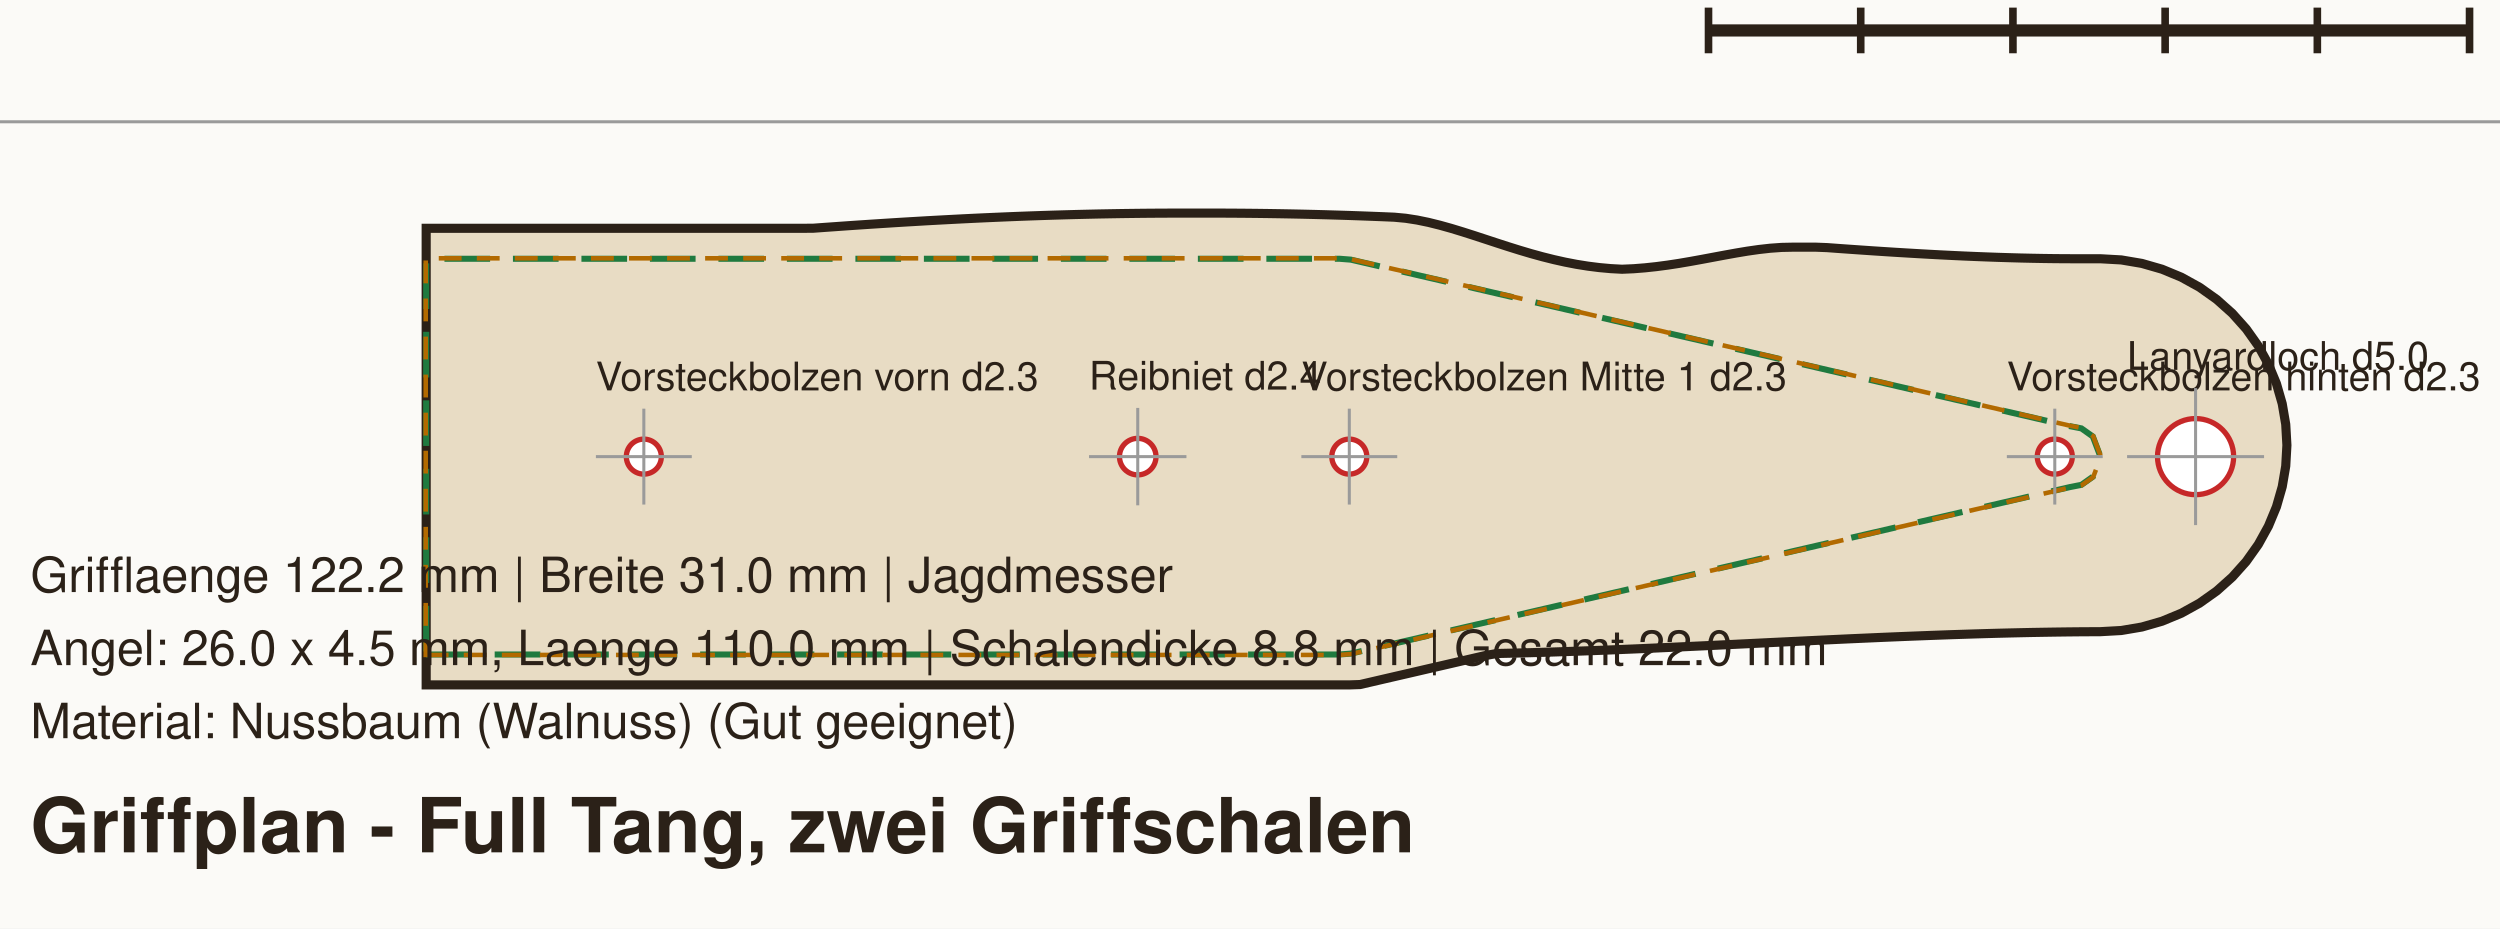
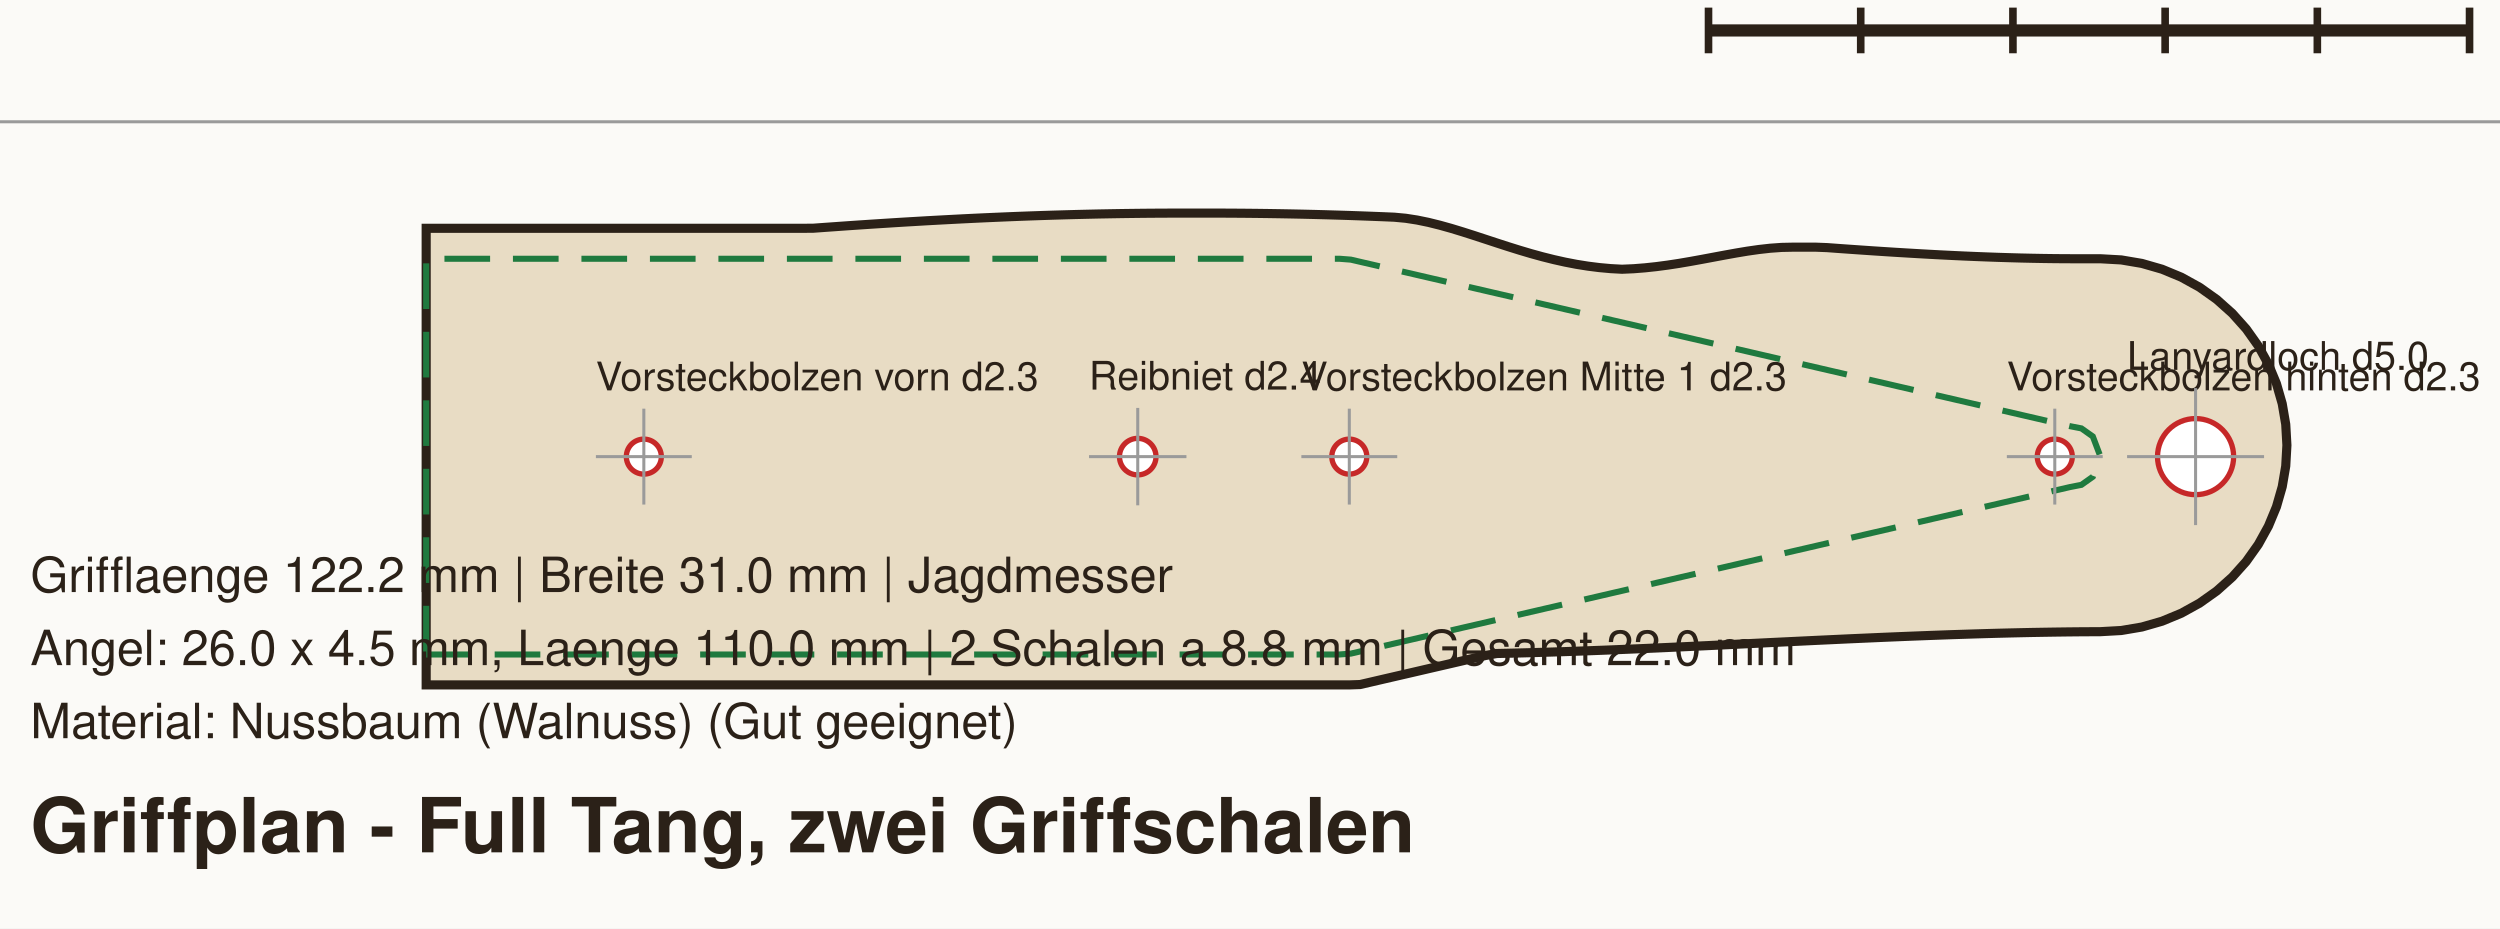
<svg xmlns="http://www.w3.org/2000/svg" width="164.25mm" height="61.00mm" viewBox="-28.000 -30.000 164.251 61.000">
  <style>.out{fill:#e8dcc4;stroke:#2b2118;stroke-width:0.6;}.tang{fill:none;stroke:#1f7a3f;stroke-width:0.4;stroke-dasharray:3 1.5;}.rec{fill:none;stroke:#b26a00;stroke-width:0.3;stroke-dasharray:1.5 1;}.hole{fill:#fff;stroke:#c62828;stroke-width:0.35;}.axis{stroke:#9a9a9a;stroke-width:0.2;}.metal{fill:#cfd6dc;stroke:#37474f;stroke-width:0.5;}text{font-family:Helvetica,Arial,sans-serif;fill:#2b2118;}</style>
  <rect x="-28.000" y="-30.000" width="164.251" height="61.000" fill="#fbfaf7" />
  <line class="axis" x1="-28.000" y1="-22.000" x2="136.251" y2="-22.000" />
  <path class="out" d="M 0.000,-15.000 L 0.000,15.000 L 0.748,15.000 L 1.497,15.000 L 2.245,15.000 L 2.993,15.000 L 3.741,15.000 L 4.490,15.000 L 5.238,15.000 L 5.986,15.000 L 6.735,15.000 L 7.483,15.000 L 8.231,15.000 L 8.980,15.000 L 9.728,15.000 L 10.476,15.000 L 11.224,15.000 L 11.973,15.000 L 12.721,15.000 L 13.469,15.000 L 14.218,15.000 L 14.966,15.000 L 15.714,15.000 L 16.463,15.000 L 17.211,15.000 L 17.959,15.000 L 18.707,15.000 L 19.456,15.000 L 20.204,15.000 L 20.952,15.000 L 21.701,15.000 L 22.449,15.000 L 23.197,15.000 L 23.946,15.000 L 24.694,15.000 L 25.442,15.000 L 26.190,15.000 L 26.939,15.000 L 27.687,15.000 L 28.435,15.000 L 29.184,15.000 L 29.932,15.000 L 30.680,15.000 L 31.429,15.000 L 32.177,15.000 L 32.925,15.000 L 33.673,15.000 L 34.422,15.000 L 35.170,15.000 L 35.918,15.000 L 36.667,15.000 L 37.415,15.000 L 38.163,15.000 L 38.912,15.000 L 39.660,15.000 L 40.408,15.000 L 41.156,15.000 L 41.905,15.000 L 42.653,15.000 L 43.401,15.000 L 44.150,15.000 L 44.898,15.000 L 45.646,15.000 L 46.395,15.000 L 47.143,15.000 L 47.891,15.000 L 48.639,15.000 L 49.388,15.000 L 50.136,15.000 L 50.884,15.000 L 51.633,15.000 L 52.381,15.000 L 53.129,15.000 L 53.878,15.000 L 54.626,15.000 L 55.374,15.000 L 56.122,15.000 L 56.871,15.000 L 57.619,15.000 L 58.367,15.000 L 59.116,15.000 L 59.864,15.000 L 60.612,15.000 L 61.361,14.974 L 62.109,14.801 L 62.857,14.627 L 63.605,14.454 L 64.354,14.281 L 65.102,14.108 L 65.850,13.934 L 66.599,13.761 L 67.347,13.588 L 68.095,13.414 L 68.844,13.241 L 69.592,13.068 L 70.340,12.935 L 71.088,12.918 L 71.837,12.900 L 72.585,12.880 L 73.333,12.858 L 74.082,12.835 L 74.830,12.810 L 75.578,12.784 L 76.327,12.757 L 77.075,12.729 L 77.823,12.700 L 78.571,12.669 L 79.320,12.638 L 80.068,12.606 L 80.816,12.573 L 81.565,12.539 L 82.313,12.505 L 83.061,12.470 L 83.810,12.435 L 84.558,12.400 L 85.306,12.364 L 86.054,12.328 L 86.803,12.291 L 87.551,12.255 L 88.299,12.218 L 89.048,12.182 L 89.796,12.146 L 90.544,12.110 L 91.293,12.074 L 92.041,12.039 L 92.789,12.004 L 93.537,11.969 L 94.286,11.936 L 95.034,11.903 L 95.782,11.870 L 96.531,11.839 L 97.279,11.808 L 98.027,11.779 L 98.776,11.750 L 99.524,11.723 L 100.272,11.696 L 101.020,11.672 L 101.769,11.648 L 102.517,11.626 L 103.265,11.605 L 104.014,11.586 L 104.762,11.569 L 105.510,11.553 L 106.259,11.540 L 107.007,11.528 L 107.755,11.518 L 108.503,11.510 L 109.252,11.505 L 110.000,11.501 L 111.372,11.424 L 112.726,11.194 L 114.046,10.814 L 115.315,10.288 L 116.518,9.623 L 117.638,8.828 L 118.662,7.913 L 119.578,6.889 L 120.373,5.768 L 121.037,4.566 L 121.563,3.297 L 121.943,1.977 L 122.174,0.622 L 122.251,-0.749 L 122.174,-2.121 L 121.943,-3.475 L 121.563,-4.796 L 121.037,-6.065 L 120.373,-7.267 L 119.578,-8.388 L 118.662,-9.412 L 117.638,-10.327 L 116.518,-11.122 L 115.315,-11.787 L 114.046,-12.313 L 112.726,-12.693 L 111.372,-12.923 L 110.000,-13.000 L 109.252,-13.000 L 108.503,-13.000 L 107.755,-13.002 L 107.007,-13.008 L 106.259,-13.018 L 105.510,-13.032 L 104.762,-13.049 L 104.014,-13.070 L 103.265,-13.093 L 102.517,-13.120 L 101.769,-13.149 L 101.020,-13.181 L 100.272,-13.216 L 99.524,-13.253 L 98.776,-13.293 L 98.027,-13.335 L 97.279,-13.379 L 96.531,-13.424 L 95.782,-13.472 L 95.034,-13.521 L 94.286,-13.572 L 93.537,-13.624 L 92.789,-13.677 L 92.041,-13.732 L 91.293,-13.761 L 90.544,-13.761 L 89.796,-13.761 L 89.048,-13.745 L 88.299,-13.691 L 87.551,-13.607 L 86.803,-13.500 L 86.054,-13.375 L 85.306,-13.240 L 84.558,-13.100 L 83.810,-12.960 L 83.061,-12.824 L 82.313,-12.696 L 81.565,-12.582 L 80.816,-12.483 L 80.068,-12.403 L 79.320,-12.344 L 78.571,-12.311 L 77.823,-12.352 L 77.075,-12.420 L 76.327,-12.514 L 75.578,-12.634 L 74.830,-12.778 L 74.082,-12.945 L 73.333,-13.133 L 72.585,-13.339 L 71.837,-13.561 L 71.088,-13.795 L 70.340,-14.037 L 69.592,-14.283 L 68.844,-14.528 L 68.095,-14.767 L 67.347,-14.995 L 66.599,-15.204 L 65.850,-15.390 L 65.102,-15.544 L 64.354,-15.660 L 63.605,-15.730 L 62.857,-15.762 L 62.109,-15.791 L 61.361,-15.819 L 60.612,-15.845 L 59.864,-15.868 L 59.116,-15.890 L 58.367,-15.910 L 57.619,-15.928 L 56.871,-15.944 L 56.122,-15.958 L 55.374,-15.970 L 54.626,-15.980 L 53.878,-15.988 L 53.129,-15.994 L 52.381,-15.998 L 51.633,-16.000 L 50.884,-16.000 L 50.136,-16.000 L 49.388,-16.000 L 48.639,-15.997 L 47.891,-15.993 L 47.143,-15.987 L 46.395,-15.978 L 45.646,-15.968 L 44.898,-15.955 L 44.150,-15.941 L 43.401,-15.924 L 42.653,-15.906 L 41.905,-15.885 L 41.156,-15.863 L 40.408,-15.839 L 39.660,-15.813 L 38.912,-15.785 L 38.163,-15.755 L 37.415,-15.723 L 36.667,-15.690 L 35.918,-15.655 L 35.170,-15.618 L 34.422,-15.579 L 33.673,-15.539 L 32.925,-15.498 L 32.177,-15.454 L 31.429,-15.410 L 30.680,-15.364 L 29.932,-15.316 L 29.184,-15.268 L 28.435,-15.218 L 27.687,-15.167 L 26.939,-15.114 L 26.190,-15.061 L 25.442,-15.007 L 24.694,-15.000 L 23.946,-15.000 L 23.197,-15.000 L 22.449,-15.000 L 21.701,-15.000 L 20.952,-15.000 L 20.204,-15.000 L 19.456,-15.000 L 18.707,-15.000 L 17.959,-15.000 L 17.211,-15.000 L 16.463,-15.000 L 15.714,-15.000 L 14.966,-15.000 L 14.218,-15.000 L 13.469,-15.000 L 12.721,-15.000 L 11.973,-15.000 L 11.224,-15.000 L 10.476,-15.000 L 9.728,-15.000 L 8.980,-15.000 L 8.231,-15.000 L 7.483,-15.000 L 6.735,-15.000 L 5.986,-15.000 L 5.238,-15.000 L 4.490,-15.000 L 3.741,-15.000 L 2.993,-15.000 L 2.245,-15.000 L 1.497,-15.000 L 0.748,-15.000 Z" />
  <path class="tang" d="M 0.000,13.000 L 0.750,13.000 L 1.500,13.000 L 2.250,13.000 L 3.000,13.000 L 3.750,13.000 L 4.500,13.000 L 5.250,13.000 L 6.000,13.000 L 6.750,13.000 L 7.500,13.000 L 8.250,13.000 L 9.000,13.000 L 9.750,13.000 L 10.500,13.000 L 11.250,13.000 L 12.000,13.000 L 12.750,13.000 L 13.500,13.000 L 14.250,13.000 L 15.000,13.000 L 15.750,13.000 L 16.500,13.000 L 17.250,13.000 L 18.000,13.000 L 18.750,13.000 L 19.500,13.000 L 20.250,13.000 L 21.000,13.000 L 21.750,13.000 L 22.500,13.000 L 23.250,13.000 L 24.000,13.000 L 24.750,13.000 L 25.500,13.000 L 26.250,13.000 L 27.000,13.000 L 27.750,13.000 L 28.500,13.000 L 29.250,13.000 L 30.000,13.000 L 30.750,13.000 L 31.500,13.000 L 32.250,13.000 L 33.000,13.000 L 33.750,13.000 L 34.500,13.000 L 35.250,13.000 L 36.000,13.000 L 36.750,13.000 L 37.500,13.000 L 38.250,13.000 L 39.000,13.000 L 39.750,13.000 L 40.500,13.000 L 41.250,13.000 L 42.000,13.000 L 42.750,13.000 L 43.500,13.000 L 44.250,13.000 L 45.000,13.000 L 45.750,13.000 L 46.500,13.000 L 47.250,13.000 L 48.000,13.000 L 48.750,13.000 L 49.500,13.000 L 50.250,13.000 L 51.000,13.000 L 51.750,13.000 L 52.500,13.000 L 53.250,13.000 L 54.000,13.000 L 54.750,13.000 L 55.500,13.000 L 56.250,13.000 L 57.000,13.000 L 57.750,13.000 L 58.500,13.000 L 59.250,13.000 L 60.000,13.000 L 60.750,12.942 L 61.500,12.768 L 62.250,12.595 L 63.000,12.421 L 63.750,12.247 L 64.500,12.074 L 65.250,11.900 L 66.000,11.726 L 66.750,11.553 L 67.500,11.379 L 68.250,11.205 L 69.000,11.032 L 69.750,10.858 L 70.500,10.684 L 71.250,10.511 L 72.000,10.337 L 72.750,10.163 L 73.500,9.989 L 74.250,9.816 L 75.000,9.642 L 75.750,9.468 L 76.500,9.295 L 77.250,9.121 L 78.000,8.947 L 78.750,8.774 L 79.500,8.600 L 80.250,8.426 L 81.000,8.253 L 81.750,8.079 L 82.500,7.905 L 83.250,7.732 L 84.000,7.558 L 84.750,7.384 L 85.500,7.211 L 86.250,7.037 L 87.000,6.863 L 87.750,6.689 L 88.500,6.516 L 89.250,6.342 L 90.000,6.168 L 90.750,5.995 L 91.500,5.821 L 92.250,5.647 L 93.000,5.474 L 93.750,5.300 L 94.500,5.126 L 95.250,4.953 L 96.000,4.779 L 96.750,4.605 L 97.500,4.432 L 98.250,4.258 L 99.000,4.084 L 99.750,3.911 L 100.500,3.737 L 101.250,3.563 L 102.000,3.389 L 102.750,3.216 L 103.500,3.042 L 104.250,2.868 L 105.000,2.695 L 105.750,2.521 L 106.500,2.347 L 107.250,2.174 L 108.000,2.000 L 108.750,1.854 L 109.500,1.323 L 110.000,0.000 L 109.500,-1.323 L 108.750,-1.854 L 108.000,-2.000 L 107.250,-2.174 L 106.500,-2.347 L 105.750,-2.521 L 105.000,-2.695 L 104.250,-2.868 L 103.500,-3.042 L 102.750,-3.216 L 102.000,-3.389 L 101.250,-3.563 L 100.500,-3.737 L 99.750,-3.911 L 99.000,-4.084 L 98.250,-4.258 L 97.500,-4.432 L 96.750,-4.605 L 96.000,-4.779 L 95.250,-4.953 L 94.500,-5.126 L 93.750,-5.300 L 93.000,-5.474 L 92.250,-5.647 L 91.500,-5.821 L 90.750,-5.995 L 90.000,-6.168 L 89.250,-6.342 L 88.500,-6.516 L 87.750,-6.689 L 87.000,-6.863 L 86.250,-7.037 L 85.500,-7.211 L 84.750,-7.384 L 84.000,-7.558 L 83.250,-7.732 L 82.500,-7.905 L 81.750,-8.079 L 81.000,-8.253 L 80.250,-8.426 L 79.500,-8.600 L 78.750,-8.774 L 78.000,-8.947 L 77.250,-9.121 L 76.500,-9.295 L 75.750,-9.468 L 75.000,-9.642 L 74.250,-9.816 L 73.500,-9.989 L 72.750,-10.163 L 72.000,-10.337 L 71.250,-10.511 L 70.500,-10.684 L 69.750,-10.858 L 69.000,-11.032 L 68.250,-11.205 L 67.500,-11.379 L 66.750,-11.553 L 66.000,-11.726 L 65.250,-11.900 L 64.500,-12.074 L 63.750,-12.247 L 63.000,-12.421 L 62.250,-12.595 L 61.500,-12.768 L 60.750,-12.942 L 60.000,-13.000 L 59.250,-13.000 L 58.500,-13.000 L 57.750,-13.000 L 57.000,-13.000 L 56.250,-13.000 L 55.500,-13.000 L 54.750,-13.000 L 54.000,-13.000 L 53.250,-13.000 L 52.500,-13.000 L 51.750,-13.000 L 51.000,-13.000 L 50.250,-13.000 L 49.500,-13.000 L 48.750,-13.000 L 48.000,-13.000 L 47.250,-13.000 L 46.500,-13.000 L 45.750,-13.000 L 45.000,-13.000 L 44.250,-13.000 L 43.500,-13.000 L 42.750,-13.000 L 42.000,-13.000 L 41.250,-13.000 L 40.500,-13.000 L 39.750,-13.000 L 39.000,-13.000 L 38.250,-13.000 L 37.500,-13.000 L 36.750,-13.000 L 36.000,-13.000 L 35.250,-13.000 L 34.500,-13.000 L 33.750,-13.000 L 33.000,-13.000 L 32.250,-13.000 L 31.500,-13.000 L 30.750,-13.000 L 30.000,-13.000 L 29.250,-13.000 L 28.500,-13.000 L 27.750,-13.000 L 27.000,-13.000 L 26.250,-13.000 L 25.500,-13.000 L 24.750,-13.000 L 24.000,-13.000 L 23.250,-13.000 L 22.500,-13.000 L 21.750,-13.000 L 21.000,-13.000 L 20.250,-13.000 L 19.500,-13.000 L 18.750,-13.000 L 18.000,-13.000 L 17.250,-13.000 L 16.500,-13.000 L 15.750,-13.000 L 15.000,-13.000 L 14.250,-13.000 L 13.500,-13.000 L 12.750,-13.000 L 12.000,-13.000 L 11.250,-13.000 L 10.500,-13.000 L 9.750,-13.000 L 9.000,-13.000 L 8.250,-13.000 L 7.500,-13.000 L 6.750,-13.000 L 6.000,-13.000 L 5.250,-13.000 L 4.500,-13.000 L 3.750,-13.000 L 3.000,-13.000 L 2.250,-13.000 L 1.500,-13.000 L 0.750,-13.000 L 0.000,-13.000 Z" />
-   <path class="rec" d="M -0.030,13.030 L 0.750,13.030 L 1.500,13.030 L 2.250,13.030 L 3.000,13.030 L 3.750,13.030 L 4.500,13.030 L 5.250,13.030 L 6.000,13.030 L 6.750,13.030 L 7.500,13.030 L 8.250,13.030 L 9.000,13.030 L 9.750,13.030 L 10.500,13.030 L 11.250,13.030 L 12.000,13.030 L 12.750,13.030 L 13.500,13.030 L 14.250,13.030 L 15.000,13.030 L 15.750,13.030 L 16.500,13.030 L 17.250,13.030 L 18.000,13.030 L 18.750,13.030 L 19.500,13.030 L 20.250,13.030 L 21.000,13.030 L 21.750,13.030 L 22.500,13.030 L 23.250,13.030 L 24.000,13.030 L 24.750,13.030 L 25.500,13.030 L 26.250,13.030 L 27.000,13.030 L 27.750,13.030 L 28.500,13.030 L 29.250,13.030 L 30.000,13.030 L 30.750,13.030 L 31.500,13.030 L 32.250,13.030 L 33.000,13.030 L 33.750,13.030 L 34.500,13.030 L 35.250,13.030 L 36.000,13.030 L 36.750,13.030 L 37.500,13.030 L 38.250,13.030 L 39.000,13.030 L 39.750,13.030 L 40.500,13.030 L 41.250,13.030 L 42.000,13.030 L 42.750,13.030 L 43.500,13.030 L 44.250,13.030 L 45.000,13.030 L 45.750,13.030 L 46.500,13.030 L 47.250,13.030 L 48.000,13.030 L 48.750,13.030 L 49.500,13.030 L 50.250,13.030 L 51.000,13.030 L 51.750,13.030 L 52.500,13.030 L 53.250,13.030 L 54.000,13.030 L 54.750,13.030 L 55.500,13.030 L 56.250,13.030 L 57.000,13.030 L 57.750,13.030 L 58.500,13.030 L 59.250,13.030 L 60.001,13.030 L 60.755,12.972 L 61.507,12.798 L 62.257,12.624 L 63.007,12.450 L 63.757,12.277 L 64.507,12.103 L 65.257,11.929 L 66.007,11.756 L 66.757,11.582 L 67.507,11.408 L 68.257,11.234 L 69.007,11.061 L 69.757,10.887 L 70.507,10.713 L 71.257,10.540 L 72.007,10.366 L 72.757,10.192 L 73.507,10.019 L 74.257,9.845 L 75.007,9.671 L 75.757,9.498 L 76.507,9.324 L 77.257,9.150 L 78.007,8.977 L 78.757,8.803 L 79.507,8.629 L 80.257,8.456 L 81.007,8.282 L 81.757,8.108 L 82.507,7.934 L 83.257,7.761 L 84.007,7.587 L 84.757,7.413 L 85.507,7.240 L 86.257,7.066 L 87.007,6.892 L 87.757,6.719 L 88.507,6.545 L 89.257,6.371 L 90.007,6.198 L 90.757,6.024 L 91.507,5.850 L 92.257,5.677 L 93.007,5.503 L 93.757,5.329 L 94.507,5.156 L 95.257,4.982 L 96.007,4.808 L 96.757,4.634 L 97.507,4.461 L 98.257,4.287 L 99.007,4.113 L 99.757,3.940 L 100.507,3.766 L 101.257,3.592 L 102.007,3.419 L 102.757,3.245 L 103.507,3.071 L 104.257,2.898 L 105.007,2.724 L 105.757,2.550 L 106.507,2.377 L 107.257,2.203 L 108.006,2.029 L 108.762,1.882 L 109.525,1.342 L 110.032,0.000 L 109.525,-1.342 L 108.762,-1.882 L 108.006,-2.029 L 107.257,-2.203 L 106.507,-2.377 L 105.757,-2.550 L 105.007,-2.724 L 104.257,-2.898 L 103.507,-3.071 L 102.757,-3.245 L 102.007,-3.419 L 101.257,-3.592 L 100.507,-3.766 L 99.757,-3.940 L 99.007,-4.113 L 98.257,-4.287 L 97.507,-4.461 L 96.757,-4.634 L 96.007,-4.808 L 95.257,-4.982 L 94.507,-5.156 L 93.757,-5.329 L 93.007,-5.503 L 92.257,-5.677 L 91.507,-5.850 L 90.757,-6.024 L 90.007,-6.198 L 89.257,-6.371 L 88.507,-6.545 L 87.757,-6.719 L 87.007,-6.892 L 86.257,-7.066 L 85.507,-7.240 L 84.757,-7.413 L 84.007,-7.587 L 83.257,-7.761 L 82.507,-7.934 L 81.757,-8.108 L 81.007,-8.282 L 80.257,-8.456 L 79.507,-8.629 L 78.757,-8.803 L 78.007,-8.977 L 77.257,-9.150 L 76.507,-9.324 L 75.757,-9.498 L 75.007,-9.671 L 74.257,-9.845 L 73.507,-10.019 L 72.757,-10.192 L 72.007,-10.366 L 71.257,-10.540 L 70.507,-10.713 L 69.757,-10.887 L 69.007,-11.061 L 68.257,-11.234 L 67.507,-11.408 L 66.757,-11.582 L 66.007,-11.756 L 65.257,-11.929 L 64.507,-12.103 L 63.757,-12.277 L 63.007,-12.450 L 62.257,-12.624 L 61.507,-12.798 L 60.755,-12.972 L 60.001,-13.030 L 59.250,-13.030 L 58.500,-13.030 L 57.750,-13.030 L 57.000,-13.030 L 56.250,-13.030 L 55.500,-13.030 L 54.750,-13.030 L 54.000,-13.030 L 53.250,-13.030 L 52.500,-13.030 L 51.750,-13.030 L 51.000,-13.030 L 50.250,-13.030 L 49.500,-13.030 L 48.750,-13.030 L 48.000,-13.030 L 47.250,-13.030 L 46.500,-13.030 L 45.750,-13.030 L 45.000,-13.030 L 44.250,-13.030 L 43.500,-13.030 L 42.750,-13.030 L 42.000,-13.030 L 41.250,-13.030 L 40.500,-13.030 L 39.750,-13.030 L 39.000,-13.030 L 38.250,-13.030 L 37.500,-13.030 L 36.750,-13.030 L 36.000,-13.030 L 35.250,-13.030 L 34.500,-13.030 L 33.750,-13.030 L 33.000,-13.030 L 32.250,-13.030 L 31.500,-13.030 L 30.750,-13.030 L 30.000,-13.030 L 29.250,-13.030 L 28.500,-13.030 L 27.750,-13.030 L 27.000,-13.030 L 26.250,-13.030 L 25.500,-13.030 L 24.750,-13.030 L 24.000,-13.030 L 23.250,-13.030 L 22.500,-13.030 L 21.750,-13.030 L 21.000,-13.030 L 20.250,-13.030 L 19.500,-13.030 L 18.750,-13.030 L 18.000,-13.030 L 17.250,-13.030 L 16.500,-13.030 L 15.750,-13.030 L 15.000,-13.030 L 14.250,-13.030 L 13.500,-13.030 L 12.750,-13.030 L 12.000,-13.030 L 11.250,-13.030 L 10.500,-13.030 L 9.750,-13.030 L 9.000,-13.030 L 8.250,-13.030 L 7.500,-13.030 L 6.750,-13.030 L 6.000,-13.030 L 5.250,-13.030 L 4.500,-13.030 L 3.750,-13.030 L 3.000,-13.030 L 2.250,-13.030 L 1.500,-13.030 L 0.750,-13.030 L -0.030,-13.030 Z" />
  <circle class="hole" cx="14.300" cy="0.000" r="1.150" />
  <line class="axis" x1="11.150" y1="0.000" x2="17.450" y2="0.000" />
  <line class="axis" x1="14.300" y1="-3.150" x2="14.300" y2="3.150" />
  <text x="11.150" y="-4.350" font-size="2.6">Vorsteckbolzen vorn d2.3</text>
  <circle class="hole" cx="60.650" cy="0.000" r="1.150" />
  <line class="axis" x1="57.500" y1="0.000" x2="63.800" y2="0.000" />
  <line class="axis" x1="60.650" y1="-3.150" x2="60.650" y2="3.150" />
  <text x="57.500" y="-4.350" font-size="2.6">Vorsteckbolzen Mitte 1 d2.3</text>
  <circle class="hole" cx="107.000" cy="0.000" r="1.150" />
  <line class="axis" x1="103.850" y1="0.000" x2="110.150" y2="0.000" />
  <line class="axis" x1="107.000" y1="-3.150" x2="107.000" y2="3.150" />
  <text x="103.850" y="-4.350" font-size="2.6">Vorsteckbolzen hinten d2.3</text>
  <circle class="hole" cx="46.750" cy="0.000" r="1.200" />
  <line class="axis" x1="43.550" y1="0.000" x2="49.950" y2="0.000" />
  <line class="axis" x1="46.750" y1="-3.200" x2="46.750" y2="3.200" />
  <text x="43.550" y="-4.400" font-size="2.6">Reibniet d2.4</text>
  <circle class="hole" cx="116.250" cy="0.000" r="2.500" />
  <line class="axis" x1="111.750" y1="0.000" x2="120.750" y2="0.000" />
  <line class="axis" x1="116.250" y1="-4.500" x2="116.250" y2="4.500" />
  <text x="111.750" y="-5.700" font-size="2.6">Lanyardloch d5.0</text>
  <text x="-26.000" y="26.000" font-size="5.0" font-weight="bold">Griffplan - Full Tang, zwei Griffschalen</text>
  <text x="-26.000" y="18.500" font-size="3.2" font-weight="normal">Material: Nussbaum (Walnuss) (Gut geeignet)</text>
-   <text x="-26.000" y="13.700" font-size="3.2" font-weight="normal">Angel: 26.0 x 4.5 mm, Laenge 110.0 mm | Schalendicke 8.8 mm | Gesamt 22.0 mm</text>
+   <text x="-26.000" y="13.700" font-size="3.2" font-weight="normal">Angel: 26.0 x 4.5 mm, Laenge 110.0 mm | 2 Schalen a 8.8 mm | Gesamt 22.0 mm</text>
  <text x="-26.000" y="8.900" font-size="3.2" font-weight="normal">Grifflaenge 122.2 mm | Breite 31.0 mm | Jagdmesser</text>
  <line x1="84.25" y1="-28.00" x2="134.25" y2="-28.00" stroke="#2b2118" stroke-width="0.8" />
  <line x1="84.25" y1="-29.50" x2="84.25" y2="-26.50" stroke="#2b2118" stroke-width="0.5" />
  <line x1="94.25" y1="-29.50" x2="94.25" y2="-26.50" stroke="#2b2118" stroke-width="0.5" />
  <line x1="104.25" y1="-29.50" x2="104.25" y2="-26.50" stroke="#2b2118" stroke-width="0.5" />
  <line x1="114.25" y1="-29.50" x2="114.25" y2="-26.50" stroke="#2b2118" stroke-width="0.5" />
  <line x1="124.25" y1="-29.50" x2="124.25" y2="-26.50" stroke="#2b2118" stroke-width="0.5" />
  <line x1="134.25" y1="-29.50" x2="134.25" y2="-26.50" stroke="#2b2118" stroke-width="0.5" />
  <text x="84.25" y="-32.00" font-size="3">50 mm</text>
</svg>
